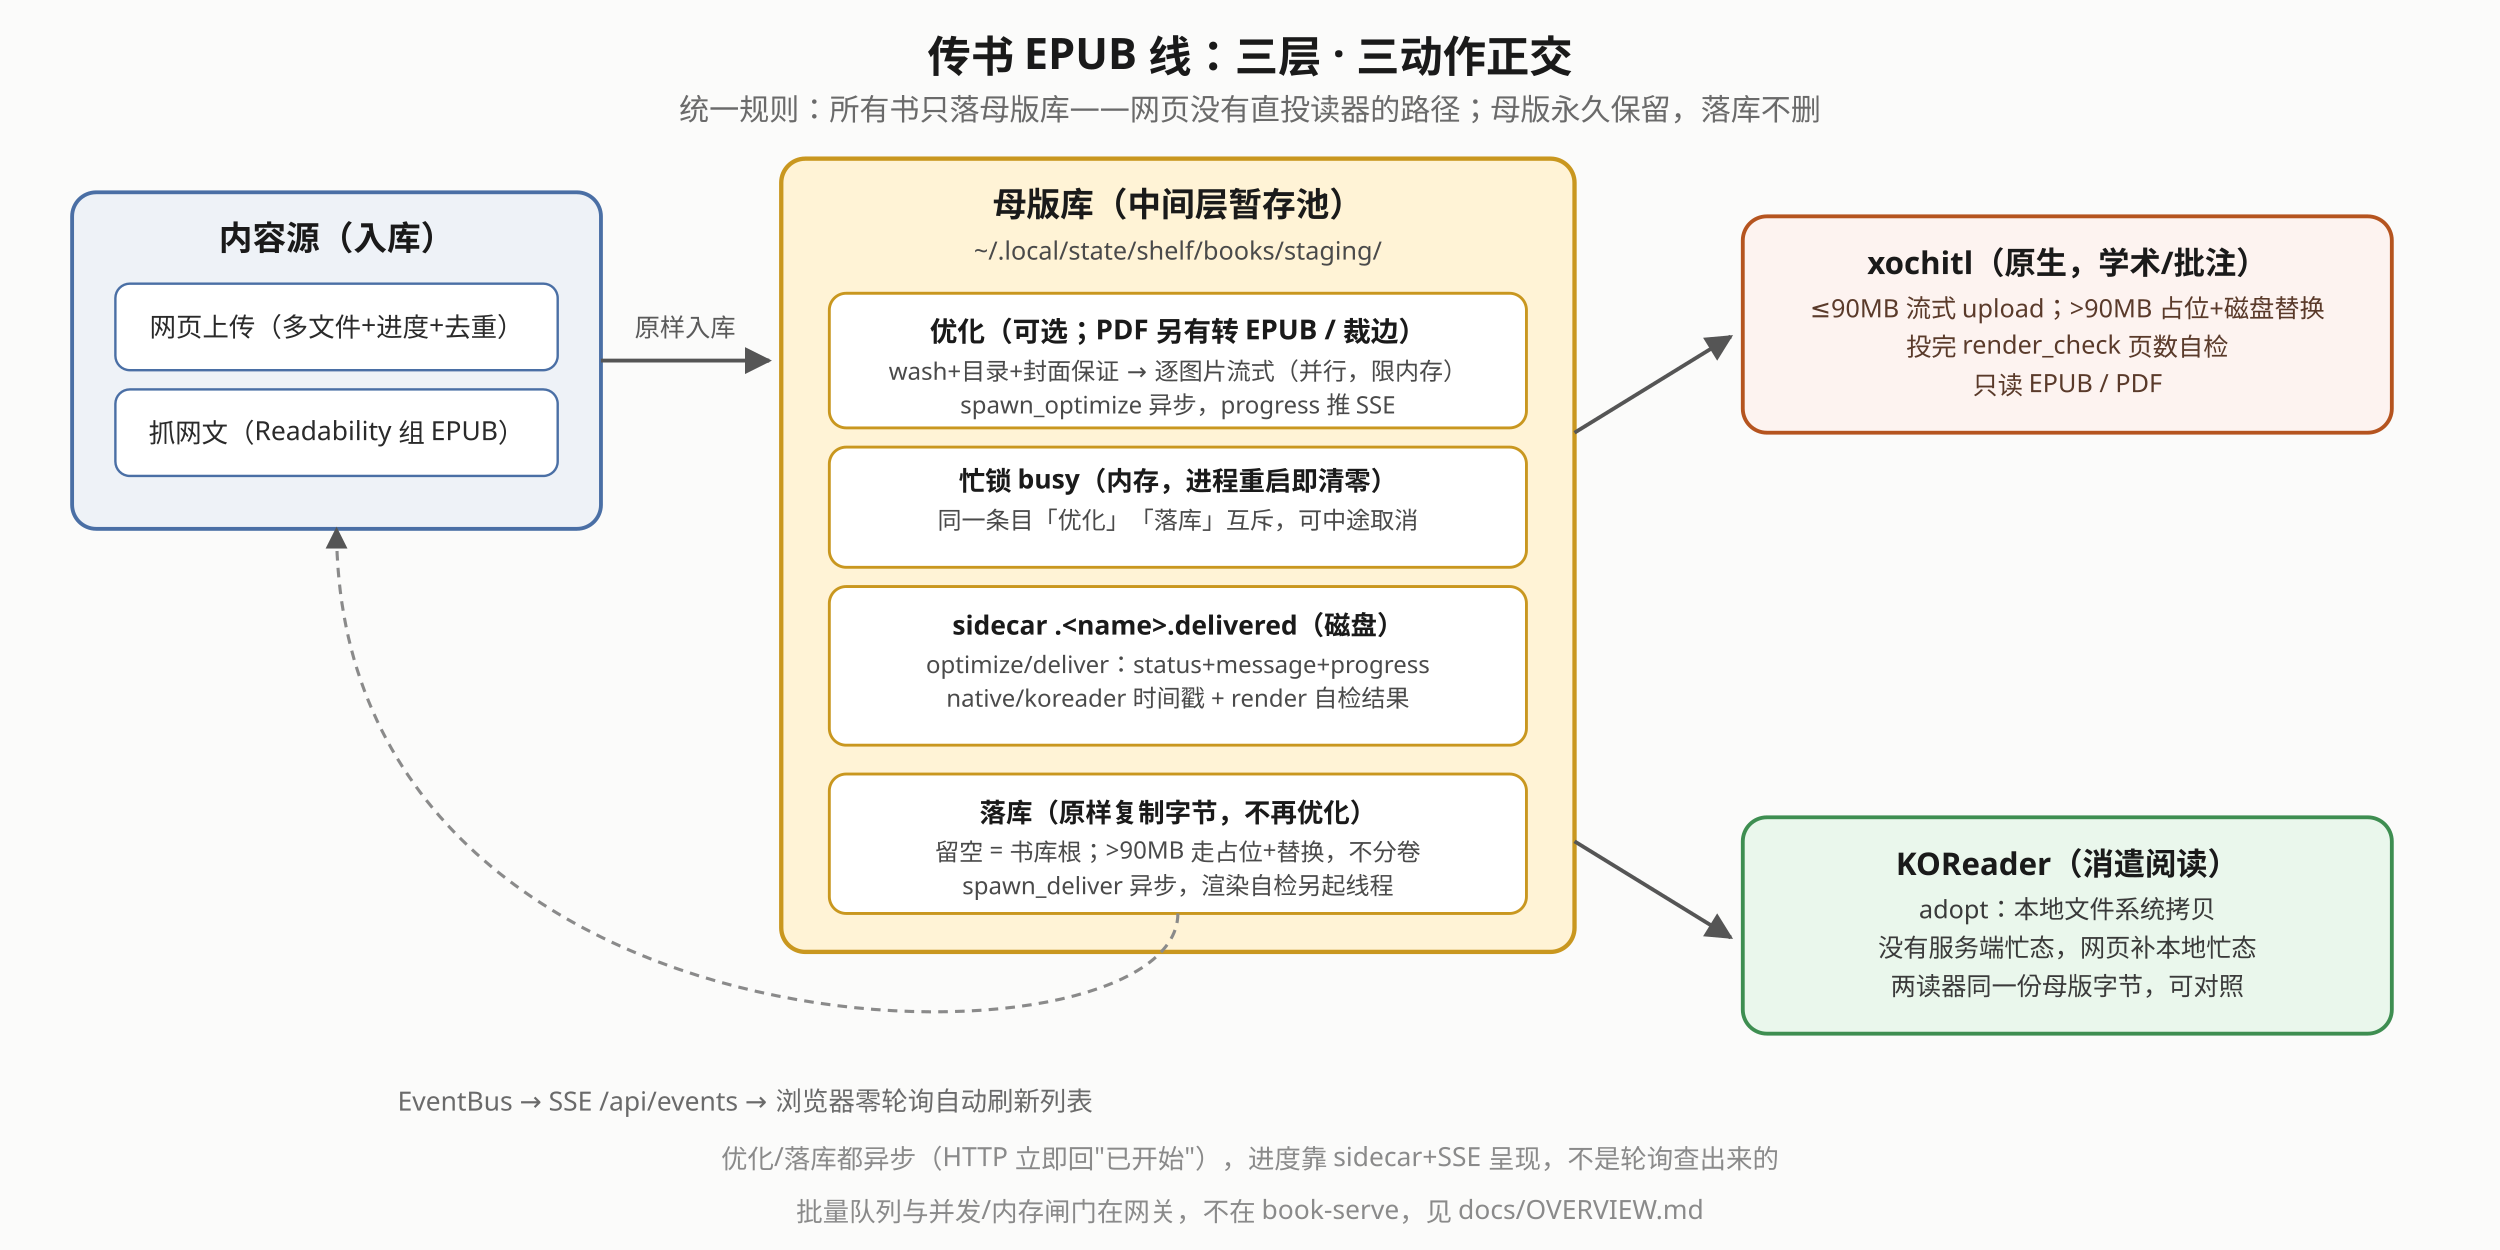
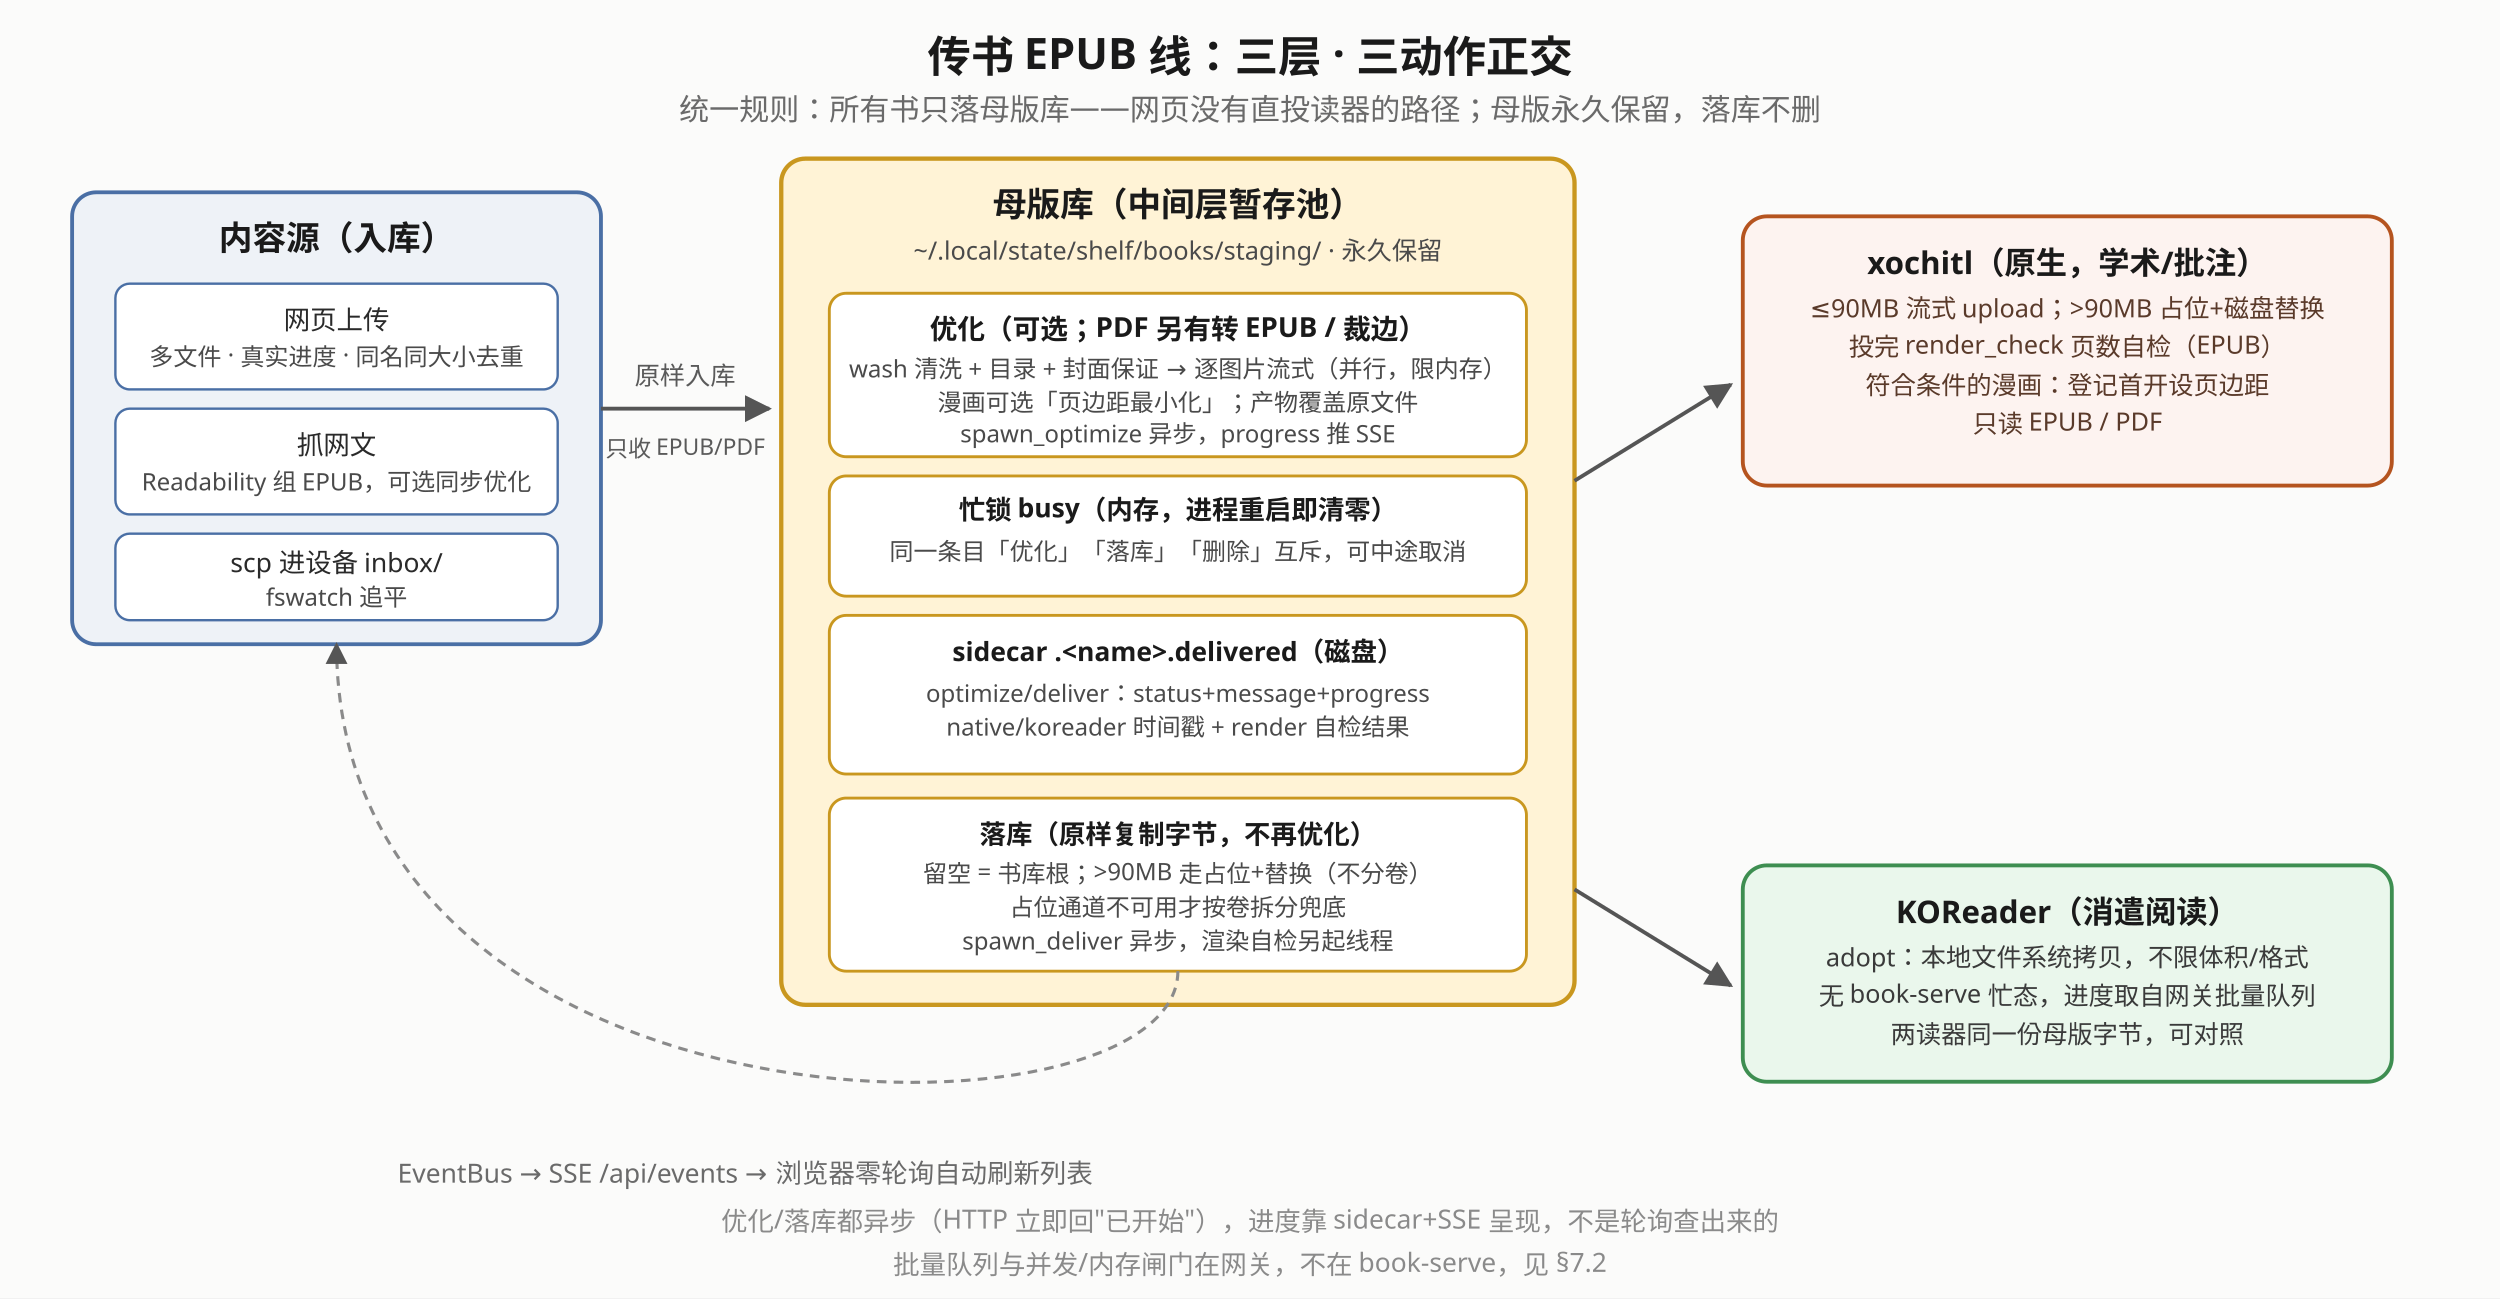
- <svg xmlns="http://www.w3.org/2000/svg" viewBox="0 0 1040 520" font-family="sans-serif">
+ <svg xmlns="http://www.w3.org/2000/svg" viewBox="0 0 1040 540" font-family="sans-serif">
  <defs>
    <marker id="eld-arrow" viewBox="0 0 10 10" refX="9" refY="5" markerWidth="7" markerHeight="7" orient="auto-start-reverse">
      <path d="M0,0 L10,5 L0,10 z" fill="#555" />
    </marker>
  </defs>
-   <rect x="0" y="0" width="1040" height="520" fill="#fbfbfa" />
+   <rect x="0" y="0" width="1040" height="540" fill="#fbfbfa" />
  <text x="520" y="30" text-anchor="middle" font-size="18" font-weight="bold" fill="#1a1a1a">传书 EPUB 线：三层 · 三动作正交</text>
  <text x="520" y="50" text-anchor="middle" font-size="12.5" fill="#6a6a6a">统一规则：所有书只落母版库——网页没有直投读器的路径；母版永久保留，落库不删</text>
-   <rect x="30" y="80" width="220" height="140" rx="10" fill="#eef2f7" stroke="#4a6fa5" stroke-width="1.6" />
+   <rect x="30" y="80" width="220" height="188" rx="10" fill="#eef2f7" stroke="#4a6fa5" stroke-width="1.6" />
  <text x="140" y="104" text-anchor="middle" font-size="14" font-weight="bold" fill="#1a1a1a">内容源（入库）</text>
-   <rect x="48" y="118" width="184" height="36" rx="6" fill="#ffffff" stroke="#4a6fa5" stroke-width="1" />
-   <text x="140" y="140" text-anchor="middle" font-size="11" fill="#2a2a2a">网页上传（多文件+进度+去重）</text>
-   <rect x="48" y="162" width="184" height="36" rx="6" fill="#ffffff" stroke="#4a6fa5" stroke-width="1" />
-   <text x="140" y="184" text-anchor="middle" font-size="11" fill="#2a2a2a">抓网文（Readability 组 EPUB）</text>
-   <line x1="250" y1="150" x2="320" y2="150" stroke="#555" stroke-width="1.6" marker-end="url(#eld-arrow)" />
-   <text x="285" y="140" text-anchor="middle" font-size="10.5" fill="#5a5a5a">原样入库</text>
-   <rect x="325" y="66" width="330" height="330" rx="10" fill="#fff3d6" stroke="#c9971f" stroke-width="1.8" />
+   <rect x="48" y="118" width="184" height="44" rx="6" fill="#ffffff" stroke="#4a6fa5" stroke-width="1" />
+   <text x="140" y="137" text-anchor="middle" font-size="11" fill="#2a2a2a">网页上传</text>
+   <text x="140" y="152" text-anchor="middle" font-size="10" fill="#4a4a4a">多文件 · 真实进度 · 同名同大小去重</text>
+   <rect x="48" y="170" width="184" height="44" rx="6" fill="#ffffff" stroke="#4a6fa5" stroke-width="1" />
+   <text x="140" y="189" text-anchor="middle" font-size="11" fill="#2a2a2a">抓网文</text>
+   <text x="140" y="204" text-anchor="middle" font-size="10" fill="#4a4a4a">Readability 组 EPUB，可选同步优化</text>
+   <rect x="48" y="222" width="184" height="36" rx="6" fill="#ffffff" stroke="#4a6fa5" stroke-width="1" />
+   <text x="140" y="238" text-anchor="middle" font-size="11" fill="#2a2a2a">scp 进设备 inbox/</text>
+   <text x="140" y="252" text-anchor="middle" font-size="10" fill="#4a4a4a">fswatch 追平</text>
+   <line x1="250" y1="170" x2="320" y2="170" stroke="#555" stroke-width="1.6" marker-end="url(#eld-arrow)" />
+   <text x="285" y="160" text-anchor="middle" font-size="10.5" fill="#5a5a5a">原样入库</text>
+   <text x="285" y="190" text-anchor="middle" font-size="9.5" fill="#5a5a5a">只收 EPUB/PDF</text>
+   <rect x="325" y="66" width="330" height="352" rx="10" fill="#fff3d6" stroke="#c9971f" stroke-width="1.8" />
  <text x="490" y="90" text-anchor="middle" font-size="14" font-weight="bold" fill="#1a1a1a">母版库（中间层暂存池）</text>
-   <text x="490" y="108" text-anchor="middle" font-size="10.5" fill="#4a4a4a">~/.local/state/shelf/books/staging/</text>
-   <rect x="345" y="122" width="290" height="56" rx="7" fill="#ffffff" stroke="#c9971f" stroke-width="1.2" />
-   <text x="490" y="142" text-anchor="middle" font-size="11.5" font-weight="bold" fill="#1a1a1a">优化（可选；PDF 另有转 EPUB / 裁边）</text>
-   <text x="490" y="158" text-anchor="middle" font-size="10" fill="#4a4a4a">wash+目录+封面保证 → 逐图片流式（并行，限内存）</text>
-   <text x="490" y="172" text-anchor="middle" font-size="10" fill="#4a4a4a">spawn_optimize 异步，progress 推 SSE</text>
-   <rect x="345" y="186" width="290" height="50" rx="7" fill="#ffffff" stroke="#c9971f" stroke-width="1.2" />
-   <text x="490" y="204" text-anchor="middle" font-size="11" font-weight="bold" fill="#1a1a1a">忙锁 busy（内存，进程重启即清零）</text>
-   <text x="490" y="220" text-anchor="middle" font-size="10" fill="#4a4a4a">同一条目「优化」「落库」互斥，可中途取消</text>
-   <rect x="345" y="244" width="290" height="66" rx="7" fill="#ffffff" stroke="#c9971f" stroke-width="1.2" />
-   <text x="490" y="264" text-anchor="middle" font-size="11" font-weight="bold" fill="#1a1a1a">sidecar .&lt;name&gt;.delivered（磁盘）</text>
-   <text x="490" y="280" text-anchor="middle" font-size="10" fill="#4a4a4a">optimize/deliver：status+message+progress</text>
-   <text x="490" y="294" text-anchor="middle" font-size="10" fill="#4a4a4a">native/koreader 时间戳 + render 自检结果</text>
-   <rect x="345" y="322" width="290" height="58" rx="7" fill="#ffffff" stroke="#c9971f" stroke-width="1.2" />
-   <text x="490" y="342" text-anchor="middle" font-size="11" font-weight="bold" fill="#1a1a1a">落库（原样复制字节，不再优化）</text>
-   <text x="490" y="358" text-anchor="middle" font-size="10" fill="#4a4a4a">留空 = 书库根；&gt;90MB 走占位+替换，不分卷</text>
-   <text x="490" y="372" text-anchor="middle" font-size="10" fill="#4a4a4a">spawn_deliver 异步，渲染自检另起线程</text>
-   <line x1="655" y1="180" x2="720" y2="140" stroke="#555" stroke-width="1.6" marker-end="url(#eld-arrow)" />
-   <line x1="655" y1="350" x2="720" y2="390" stroke="#555" stroke-width="1.6" marker-end="url(#eld-arrow)" />
-   <rect x="725" y="90" width="270" height="90" rx="10" fill="#fdf3f0" stroke="#b5541f" stroke-width="1.6" />
+   <text x="490" y="108" text-anchor="middle" font-size="10.5" fill="#4a4a4a">~/.local/state/shelf/books/staging/ · 永久保留</text>
+   <rect x="345" y="122" width="290" height="68" rx="7" fill="#ffffff" stroke="#c9971f" stroke-width="1.2" />
+   <text x="490" y="141" text-anchor="middle" font-size="11.5" font-weight="bold" fill="#1a1a1a">优化（可选；PDF 另有转 EPUB / 裁边）</text>
+   <text x="490" y="157" text-anchor="middle" font-size="10" fill="#4a4a4a">wash 清洗 + 目录 + 封面保证 → 逐图片流式（并行，限内存）</text>
+   <text x="490" y="171" text-anchor="middle" font-size="10" fill="#4a4a4a">漫画可选「页边距最小化」；产物覆盖原文件</text>
+   <text x="490" y="184" text-anchor="middle" font-size="10" fill="#4a4a4a">spawn_optimize 异步，progress 推 SSE</text>
+   <rect x="345" y="198" width="290" height="50" rx="7" fill="#ffffff" stroke="#c9971f" stroke-width="1.2" />
+   <text x="490" y="216" text-anchor="middle" font-size="11" font-weight="bold" fill="#1a1a1a">忙锁 busy（内存，进程重启即清零）</text>
+   <text x="490" y="233" text-anchor="middle" font-size="10" fill="#4a4a4a">同一条目「优化」「落库」「删除」互斥，可中途取消</text>
+   <rect x="345" y="256" width="290" height="66" rx="7" fill="#ffffff" stroke="#c9971f" stroke-width="1.2" />
+   <text x="490" y="275" text-anchor="middle" font-size="11" font-weight="bold" fill="#1a1a1a">sidecar .&lt;name&gt;.delivered（磁盘）</text>
+   <text x="490" y="292" text-anchor="middle" font-size="10" fill="#4a4a4a">optimize/deliver：status+message+progress</text>
+   <text x="490" y="306" text-anchor="middle" font-size="10" fill="#4a4a4a">native/koreader 时间戳 + render 自检结果</text>
+   <rect x="345" y="332" width="290" height="72" rx="7" fill="#ffffff" stroke="#c9971f" stroke-width="1.2" />
+   <text x="490" y="351" text-anchor="middle" font-size="11" font-weight="bold" fill="#1a1a1a">落库（原样复制字节，不再优化）</text>
+   <text x="490" y="367" text-anchor="middle" font-size="10" fill="#4a4a4a">留空 = 书库根；&gt;90MB 走占位+替换（不分卷）</text>
+   <text x="490" y="381" text-anchor="middle" font-size="10" fill="#4a4a4a">占位通道不可用才按卷拆分兜底</text>
+   <text x="490" y="395" text-anchor="middle" font-size="10" fill="#4a4a4a">spawn_deliver 异步，渲染自检另起线程</text>
+   <line x1="655" y1="200" x2="720" y2="160" stroke="#555" stroke-width="1.6" marker-end="url(#eld-arrow)" />
+   <line x1="655" y1="370" x2="720" y2="410" stroke="#555" stroke-width="1.6" marker-end="url(#eld-arrow)" />
+   <rect x="725" y="90" width="270" height="112" rx="10" fill="#fdf3f0" stroke="#b5541f" stroke-width="1.6" />
  <text x="860" y="114" text-anchor="middle" font-size="13" font-weight="bold" fill="#1a1a1a">xochitl（原生，学术/批注）</text>
  <text x="860" y="132" text-anchor="middle" font-size="10.5" fill="#5a3a2a">≤90MB 流式 upload；&gt;90MB 占位+磁盘替换</text>
-   <text x="860" y="148" text-anchor="middle" font-size="10.5" fill="#5a3a2a">投完 render_check 页数自检</text>
-   <text x="860" y="164" text-anchor="middle" font-size="10.5" fill="#5a3a2a">只读 EPUB / PDF</text>
-   <rect x="725" y="340" width="270" height="90" rx="10" fill="#eaf7ec" stroke="#3e8e51" stroke-width="1.6" />
-   <text x="860" y="364" text-anchor="middle" font-size="13" font-weight="bold" fill="#1a1a1a">KOReader（消遣阅读）</text>
-   <text x="860" y="382" text-anchor="middle" font-size="10.5" fill="#3a3a3a">adopt：本地文件系统拷贝</text>
-   <text x="860" y="398" text-anchor="middle" font-size="10.5" fill="#3a3a3a">没有服务端忙态，网页补本地忙态</text>
-   <text x="860" y="414" text-anchor="middle" font-size="10.5" fill="#3a3a3a">两读器同一份母版字节，可对照</text>
-   <path d="M 490 380 C 490 450, 140 450, 140 220" fill="none" stroke="#8a8a8a" stroke-width="1.3" stroke-dasharray="4 3" marker-end="url(#eld-arrow)" />
-   <text x="310" y="462" text-anchor="middle" font-size="11" fill="#6a6a6a">EventBus → SSE /api/events → 浏览器零轮询自动刷新列表</text>
-   <text x="520" y="486" text-anchor="middle" font-size="11" fill="#8a8a8a">优化/落库都异步（HTTP 立即回"已开始"），进度靠 sidecar+SSE 呈现，不是轮询查出来的</text>
-   <text x="520" y="508" text-anchor="middle" font-size="11" fill="#8a8a8a">批量队列与并发/内存闸门在网关，不在 book-serve，见 docs/OVERVIEW.md</text>
+   <text x="860" y="148" text-anchor="middle" font-size="10.5" fill="#5a3a2a">投完 render_check 页数自检（EPUB）</text>
+   <text x="860" y="164" text-anchor="middle" font-size="10.5" fill="#5a3a2a">符合条件的漫画：登记首开设页边距</text>
+   <text x="860" y="180" text-anchor="middle" font-size="10.5" fill="#5a3a2a">只读 EPUB / PDF</text>
+   <rect x="725" y="360" width="270" height="90" rx="10" fill="#eaf7ec" stroke="#3e8e51" stroke-width="1.6" />
+   <text x="860" y="384" text-anchor="middle" font-size="13" font-weight="bold" fill="#1a1a1a">KOReader（消遣阅读）</text>
+   <text x="860" y="402" text-anchor="middle" font-size="10.5" fill="#3a3a3a">adopt：本地文件系统拷贝，不限体积/格式</text>
+   <text x="860" y="418" text-anchor="middle" font-size="10.5" fill="#3a3a3a">无 book-serve 忙态，进度取自网关批量队列</text>
+   <text x="860" y="434" text-anchor="middle" font-size="10.5" fill="#3a3a3a">两读器同一份母版字节，可对照</text>
+   <path d="M 490 404 C 490 480, 140 480, 140 268" fill="none" stroke="#8a8a8a" stroke-width="1.3" stroke-dasharray="4 3" marker-end="url(#eld-arrow)" />
+   <text x="310" y="492" text-anchor="middle" font-size="11" fill="#6a6a6a">EventBus → SSE /api/events → 浏览器零轮询自动刷新列表</text>
+   <text x="520" y="512" text-anchor="middle" font-size="11" fill="#8a8a8a">优化/落库都异步（HTTP 立即回"已开始"），进度靠 sidecar+SSE 呈现，不是轮询查出来的</text>
+   <text x="520" y="530" text-anchor="middle" font-size="11" fill="#8a8a8a">批量队列与并发/内存闸门在网关，不在 book-serve，见 §7.2</text>
</svg>
